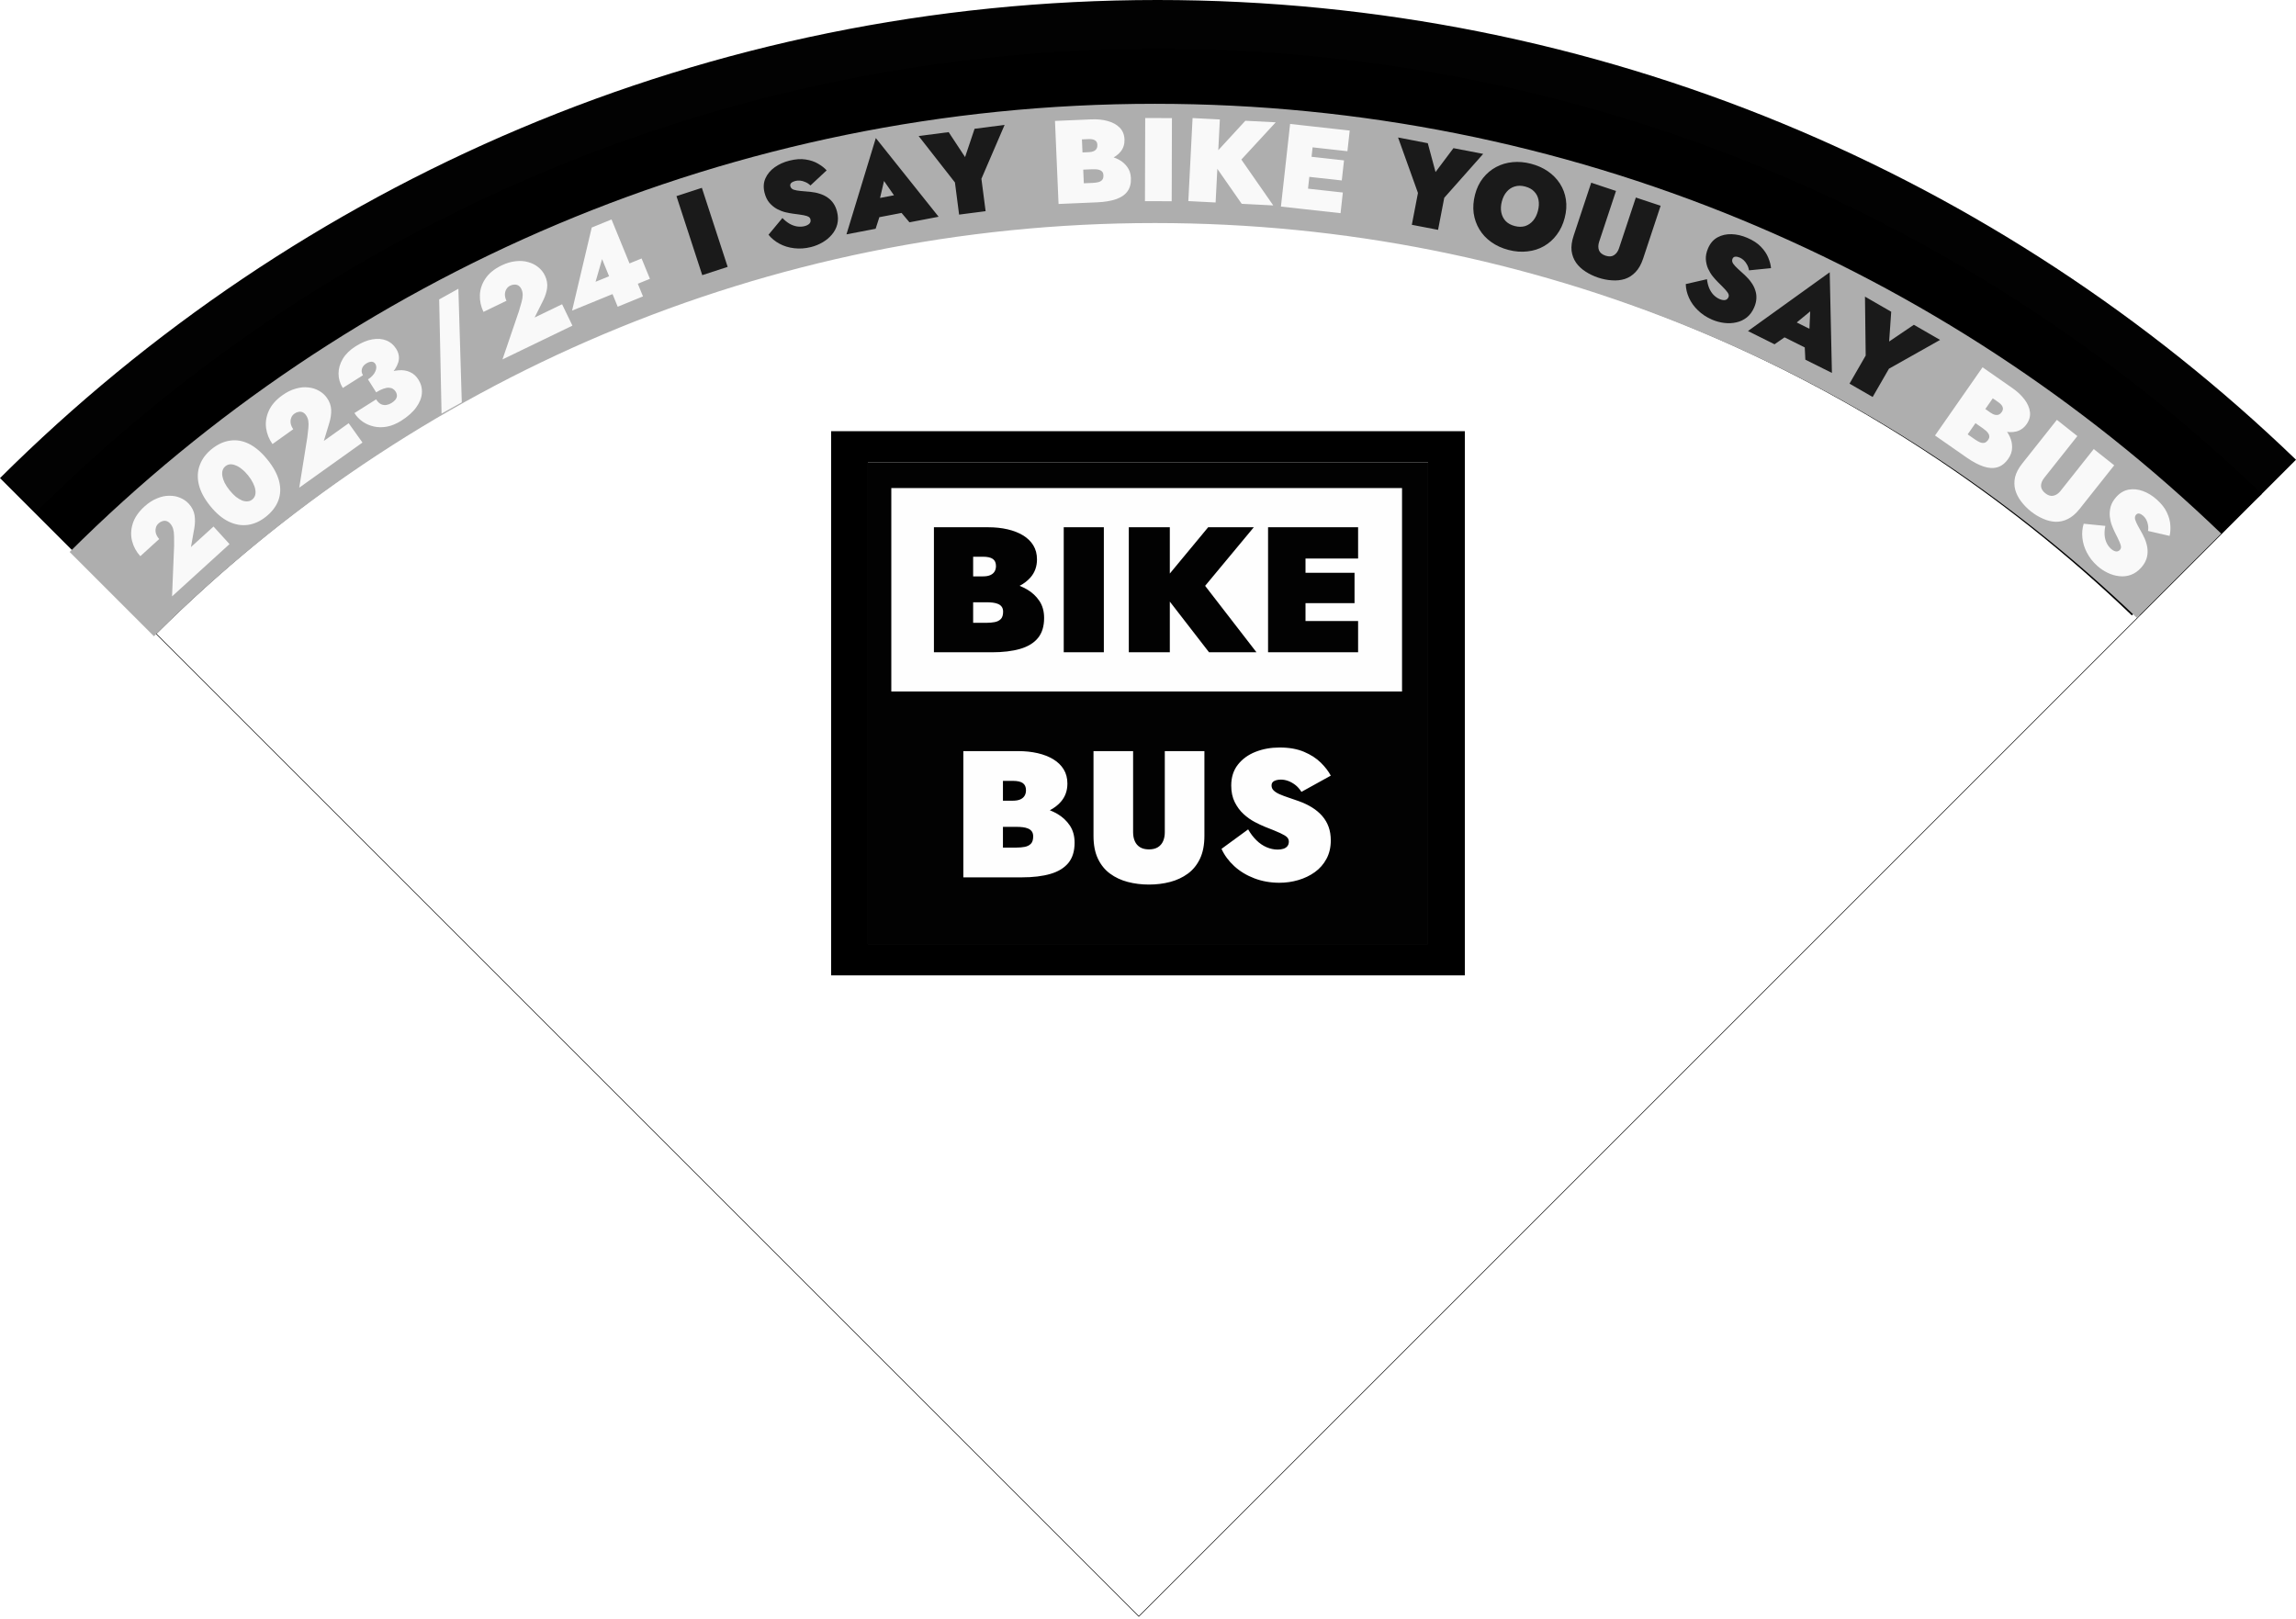
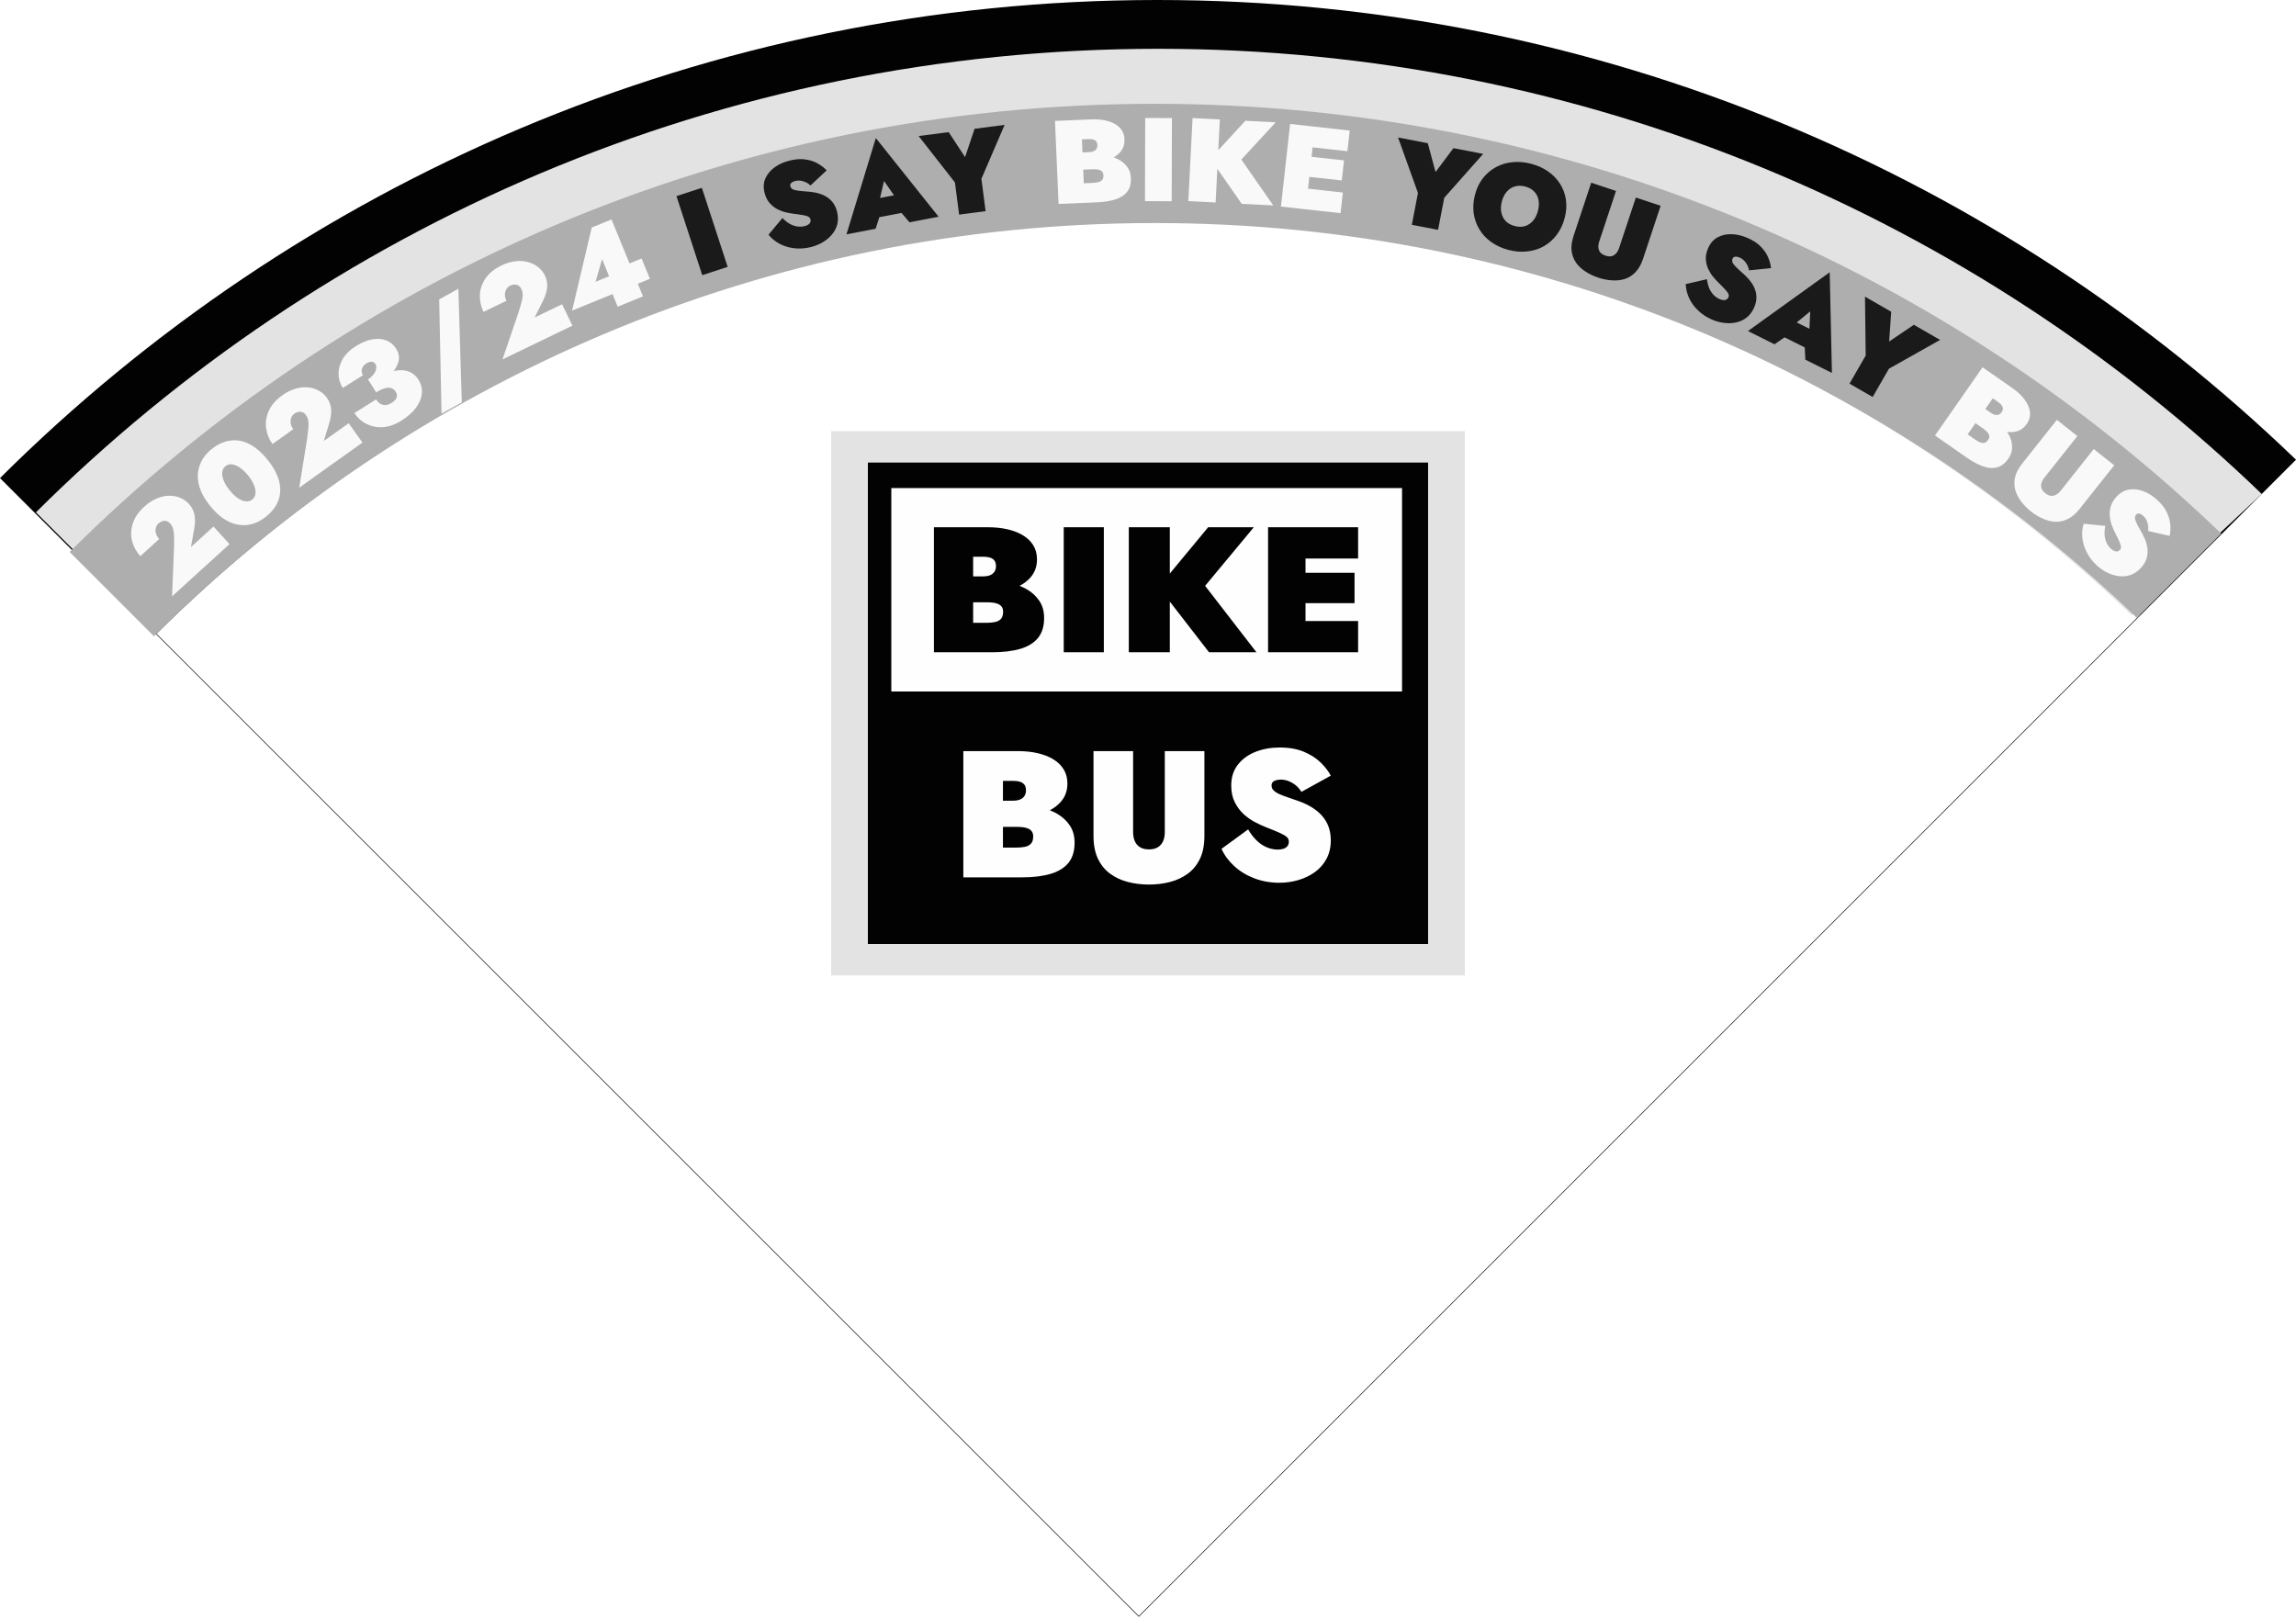
- <svg xmlns="http://www.w3.org/2000/svg" style="isolation:isolate" viewBox="0 0 1024 722">
-   <defs>
-     <clipPath id="a">
-       <path d="M0 0h1024v722H0z" />
+ <svg xmlns="http://www.w3.org/2000/svg" fill="#E3E3E3" style="isolation:isolate" viewBox="0 0 1024 722">
+   <defs fill="#E3E3E3">
+     <clipPath id="a" fill="#E3E3E3">
+       <path d="M0 0h1024v722H0z" fill="#E3E3E3" />
    </clipPath>
  </defs>
-   <g clip-path="url(#a)">
+   <g clip-path="url(#a)" fill="#E3E3E3">
    <path fill="#020202" fill-rule="evenodd" d="M0 213.244C132.376 81.483 314.839 0 516.182 0 713.318 0 892.354 78.113 1024 205.049L507.903 721.146zm69.798 69.419C184.303 168.773 342.084 98.35 516.182 98.35c169.892 0 324.243 67.06 438.007 176.132L507.903 720.768z" />
-     <path fill="#E3E3E3000" d="M1008.724 220.325C881.088 97.395 707.587 21.761 516.561 21.761c-195.235 0-372.162 79.002-500.531 206.756l52.264 52.263C182.641 167.998 339.64 98.35 512.777 98.35c169.891 0 324.243 67.06 438.007 176.132z" />
+     <path d="M1008.724 220.325C881.088 97.395 707.587 21.761 516.561 21.761c-195.235 0-372.162 79.002-500.531 206.756l52.264 52.263C182.641 167.998 339.64 98.35 512.777 98.35c169.891 0 324.243 67.06 438.007 176.132z" fill="#E3E3E3" />
    <path fill="#AEAEAE" fill-rule="evenodd" d="m953.054 275.617 37.609-37.609C867.265 119.312 699.616 46.298 515.047 46.298c-188.776 0-359.853 76.381-483.986 199.899l475.707 475.706L68.663 283.798C183.168 169.909 340.948 99.485 515.047 99.485c169.892 0 324.243 67.06 438.007 176.132" />
-     <path fill="#E3E3E3000" d="M370.682 192.321h282.623v242.727H370.682z" />
+     <path d="M370.682 192.321h282.623v242.727H370.682z" fill="#E3E3E3" />
    <path fill="none" d="M69.798 282.663C184.303 168.773 342.084 98.35 516.182 98.35c169.892 0 324.243 67.06 438.007 176.132L507.903 720.768z" />
    <path fill="#FEFEFE" fill-rule="evenodd" d="M387.067 206.291v214.786H636.92V206.291z" />
    <path fill="#020202" fill-rule="evenodd" d="M387.067 206.291v214.786H636.92V206.291zM570.72 333.409q6.343.001 10.88 1.932 4.537 1.93 7.467 4.825 2.931 2.896 4.457 5.792l-13.088 7.239q-1.285-2.011-2.851-3.177t-3.171-1.73-3.132-.563q-1.204 0-2.168.282t-1.486.845-.522 1.527q0 1.288.964 2.213t2.61 1.649 3.814 1.448 4.657 1.608q3.372 1.207 6.022 2.856t4.537 3.82a15.1 15.1 0 0 1 2.851 4.867q.963 2.694.963 5.992 0 4.665-1.928 8.245-1.926 3.58-5.179 5.913-3.251 2.332-7.346 3.539-4.095 1.206-8.431 1.206-6.023 0-11.201-1.971-5.18-1.97-8.954-5.429-3.773-3.459-5.7-7.722l11.883-8.688q1.606 2.816 3.694 4.867t4.536 3.097 4.939 1.046q1.445 0 2.569-.362 1.125-.362 1.767-1.167.641-.804.641-2.011 0-1.126-.762-1.93-.763-.805-3.011-1.85-2.249-1.046-6.825-2.816-2.007-.803-4.617-2.171t-4.978-3.539q-2.369-2.172-3.935-5.309t-1.565-7.401q0-5.55 2.971-9.33t7.869-5.71 10.759-1.932m-83.026 1.61h17.665v36.196q0 2.252.763 3.981t2.328 2.695q1.566.965 3.976.966 2.408 0 3.974-.966 1.565-.965 2.329-2.694.762-1.73.762-3.982v-36.196h17.665v37.804q0 6.033-1.967 10.176t-5.42 6.676-7.908 3.7-9.435 1.166-9.436-1.166-7.908-3.7-5.42-6.676-1.968-10.175zm-40.389 13.271v8.848h4.417q2.007 0 3.292-.562 1.285-.564 1.927-1.609.643-1.046.642-2.494 0-2.172-1.404-3.176-1.406-1.006-4.457-1.006zm0 20.511v9.251h6.022q2.007 0 3.694-.322t2.73-1.367q1.045-1.046 1.044-3.298 0-1.368-.602-2.212t-1.646-1.287-2.368-.603q-1.325-.162-2.852-.162zm27.11-133.626v55.763h17.893v-55.763zm29.026 0v55.763h18.29v-22.604l17.494 22.604h21.154l-22.902-29.634 21.709-26.13h-20.358l-17.097 20.64v-20.64zm62.106 0v55.763h40.158v-13.941h-23.459v-7.966h21.869v-13.543h-21.869v-6.372h23.459v-13.941zm-131.529 13.144h4.375q3.021 0 4.413.996t1.392 3.147q0 1.434-.637 2.469-.636 1.036-1.908 1.593-1.272.558-3.26.558h-4.375zm0 20.314h5.965q1.51-.001 2.823.159 1.312.159 2.346.598t1.63 1.275.597 2.19q-.001 2.231-1.035 3.266-1.033 1.035-2.703 1.354-1.67.318-3.658.318h-5.965zm-4.377 66.386h24.49q4.656 0 8.672.924 4.014.925 6.985 2.735t4.617 4.505 1.646 6.314q0 4.746-2.891 8.084c-1.321 1.527-2.972 2.795-4.937 3.816 1.157.464 2.271.996 3.332 1.613q3.453 2.012 5.58 5.189t2.128 7.681q0 5.631-2.77 9.009t-8.03 4.907-12.726 1.528h-26.096zm-13.117-99.844v55.763h25.845q7.395 0 12.604-1.514t7.953-4.86q2.742-3.345 2.742-8.922 0-4.461-2.107-7.607t-5.527-5.137a25 25 0 0 0-3.299-1.599c1.945-1.012 3.58-2.267 4.89-3.779q2.863-3.306 2.863-8.006 0-3.585-1.631-6.254-1.63-2.669-4.572-4.46-2.943-1.792-6.919-2.708t-8.588-.917zm-19.007-17.478h227.78v90.719h-227.78z" />
    <path fill="#F9F9F9" d="m76.735 265.998 25.626-23.313-7.129-7.836-10.07 9.161 1.479-8.293q.562-3.16.13-5.918-.468-2.797-2.535-5.07-1.604-1.763-3.885-2.696-2.242-.968-4.907-.907-2.662-.013-5.494 1.203-2.829 1.141-5.532 3.601-3.997 3.636-5.239 7.702-1.239 3.991-.254 7.75t3.658 6.697l8.424-7.663q-.998-1.098-1.426-2.355-.388-1.294-.107-2.48.245-1.226 1.225-2.117.744-.677 1.467-.906.727-.303 1.401-.271.673.032 1.258.359.584.328 1.047.837.963 1.058 1.348 2.427t.411 3.206q.029 1.764.026 4.201zm25.671-47.307q-1.397-1.731-2.207-3.324-.801-1.668-1.03-3.048-.222-1.455.121-2.549t1.249-1.825q.907-.732 2.048-.836 1.142-.105 2.476.452 1.342.483 2.762 1.651 1.428 1.094 2.825 2.826t2.199 3.398q.809 1.594 1.03 3.049.23 1.38-.113 2.474-.343 1.093-1.25 1.825-.906.732-2.048.836t-2.483-.378q-1.334-.557-2.762-1.651-1.42-1.168-2.817-2.9m-8.656 6.987q3.992 4.946 8.294 6.988 4.303 2.041 8.586 1.443 4.249-.638 8.041-3.699 3.999-3.227 5.479-7.213 1.488-4.06.318-8.63t-5.162-9.516-8.212-7.054-8.47-1.469q-4.241.564-8.239 3.791-3.793 3.061-5.281 7.121-1.521 4.019-.434 8.655 1.087 4.637 5.08 9.583m39.716-8.158 28.196-20.128-6.155-8.622-11.08 7.909 2.447-8.06q.931-3.072.827-5.862-.134-2.832-1.919-5.333-1.385-1.94-3.54-3.135-2.112-1.227-4.766-1.48-2.641-.327-5.597.546-2.944.8-5.919 2.924-4.398 3.139-6.111 7.03-1.7 3.817-1.166 7.666.535 3.849 2.843 7.082l9.269-6.616q-.861-1.208-1.138-2.507-.234-1.33.185-2.475.389-1.189 1.467-1.958.819-.585 1.564-.726.757-.216 1.422-.104.665.111 1.207.505t.942.955q.831 1.164 1.052 2.568t.03 3.233q-.179 1.754-.469 4.174zm33.171-44.322q4.166-2.629 7.091-5.539 2.94-2.983 3.899-6.03.93-3.092-.964-6.094-1.611-2.553-4.317-3.665-2.705-1.111-6.218-.523-3.512.587-7.544 3.131-3.808 2.403-5.726 5.617-1.873 3.186-1.87 6.566t1.897 6.382l9.005-5.681q-.876-1.389-.472-2.834.403-1.445 1.926-2.406.986-.622 1.738-.72.769-.172 1.365.078t.964.833q.424.672.416 1.553-.007.882-.458 1.855-.406.945-1.267 1.864-.816.891-1.981 1.626zm12.275 14.49q4.479-2.826 6.734-6.003 2.3-3.204 2.511-6.344.228-3.213-1.524-5.99-1.527-2.42-3.766-3.387-2.222-1.041-5.079-.804-2.812.209-6.08 1.581-3.251 1.3-6.88 3.59l2.94 4.659q1.837-1.159 3.244-1.609 1.424-.522 2.48-.437 1.028.041 1.765.515.71.429 1.134 1.101.706 1.12.637 2.103-.097.938-.778 1.744-.665.733-1.696 1.383-.985.622-2.225.84-1.195.191-2.416-.354-1.176-.574-2.166-2.142l-9.676 6.106q1.413 2.24 3.666 3.825 2.224 1.54 5.001 2.168 2.776.629 5.862.06 3.131-.598 6.312-2.605m16.959-54.134 1.057 50.935 9.026-5.021-1.52-50.678zm28.231 26.759 31.194-15.07-4.609-9.539-12.258 5.922 3.775-7.53q1.437-2.871 1.806-5.638.347-2.814-.99-5.581-1.037-2.146-2.958-3.689-1.874-1.565-4.447-2.264-2.548-.769-5.61-.408-3.036.29-6.327 1.88-4.865 2.351-7.212 5.896-2.321 3.475-2.445 7.358-.124 3.884 1.604 7.462l10.255-4.954q-.646-1.336-.699-2.663-.005-1.351.602-2.409.584-1.105 1.776-1.681.906-.438 1.665-.451.783-.085 1.419.137.637.222 1.104.702.467.481.767 1.101.622 1.288.603 2.709t-.518 3.191q-.473 1.699-1.168 4.035zm31.04-21.764 34.715-14.192-3.709-9.071-7.011 2.866-.132 2.057-13.386 5.472 2.904-10.114 4.69 11.473-1.25 1.141 3.528 8.63 11.277-4.611-14.031-34.322-8.826 3.608z" />
    <path fill="#1A1A1A" d="m301.697 87.478 11.503 35.25 11.33-3.697-11.502-35.251zm47.257 9.758-6.205 7.462q1.919 2.412 4.89 4.013t6.568 2.005q3.662.443 7.515-.527 2.774-.699 5.199-2.129 2.426-1.431 4.105-3.438 1.731-2.02 2.395-4.591.65-2.622-.1-5.601-.531-2.106-1.574-3.646-1.056-1.591-2.638-2.667-1.531-1.09-3.485-1.69-1.967-.652-4.318-.879-2.301-.24-4.189-.365-1.902-.176-3.149-.573-1.208-.46-1.48-1.539-.22-.873.396-1.465.667-.605 1.848-.902.976-.246 2.094-.146 1.118.101 2.288.626 1.208.46 2.354 1.537l7.208-6.732q-1.442-1.603-3.808-2.973-2.315-1.384-5.554-1.879-3.187-.508-7.245.514-3.749.944-6.572 2.966t-4.116 4.915q-1.292 2.893-.399 6.438.685 2.722 2.166 4.48 1.532 1.744 3.371 2.756 1.89.999 3.754 1.458 1.915.446 3.329.636 3.212.393 4.819.698 1.606.306 2.198.703.643.384.824 1.103.298 1.182-.485 1.98-.795.746-2.13 1.083-1.593.401-3.353.134-1.71-.279-3.369-1.227-1.672-.999-3.152-2.538m38.696.5 19.252-3.678-1.571-8.22-19.251 3.677zm6.619-17.012 6.393 9.187-.213 3.115 5.162 6.133 13.007-2.486-28.007-35.096-13.096 42.949 13.007-2.485 2.573-7.987-1.382-2.433zm40.386-23.284-4.241 12.62-7.316-11.124-13.396 1.734 16.195 20.711 1.857 14.341 11.82-1.53-1.871-14.446 10.348-24.041z" />
    <path fill="#F9F9F9" d="m479.918 72.884 7.568-.324q4.128-.177 7.309-1.427 3.231-1.304 5.043-3.556 1.81-2.304 1.677-5.427-.136-3.175-2.132-5.21t-5.323-2.953q-3.274-.921-7.401-.744l-16.142.692 1.588 37.046 17.2-.737q4.921-.211 8.318-1.364 3.45-1.155 5.154-3.455 1.757-2.302 1.599-6.007-.127-2.964-1.645-4.966-1.467-2.058-3.799-3.284t-5.109-1.689q-2.727-.52-5.426-.404l-8.626.37.272 6.35 7.039-.301q1.005-.044 1.857.026.904.067 1.606.355.699.235 1.094.802.446.511.485 1.411.063 1.481-.595 2.199-.659.717-1.761.977-1.102.259-2.425.316l-3.969.17-.84-19.582 2.911-.124q2.011-.087 2.94.563.98.594 1.041 2.023.041.953-.353 1.659t-1.224 1.113q-.831.406-2.154.463l-5.981.256zm30.838-20.244-.111 37.08 11.919.036.111-37.08zm21.123.02-1.891 37.031 12.167.622 1.892-37.032zm23.542 1.202-15.612 16.971 13.985 20.074 14.072.719-14.231-20.458 15.328-16.614zm23.87 39.161 18.585 2.06 1.022-9.213-18.585-2.06zm3.064-27.64 18.585 2.06 1.022-9.214-18.585-2.06zm-1.459 13.162 17.532 1.943.993-8.95-17.532-1.944zm-5.522-23.263-4.085 36.854 11.056 1.226 4.086-36.854z" />
    <path fill="#1A1A1A" d="m648.229 66.081-7.987 10.652-3.456-12.857-13.264-2.556 8.88 24.746-2.736 14.2 11.703 2.255 2.756-14.304 17.368-19.581zm21.57 23.828q.692-2.666 2.171-4.362 1.493-1.747 3.567-2.358 2.087-.663 4.6-.011 2.666.691 4.117 2.271 1.515 1.542 1.92 3.781.417 2.188-.274 4.854-.678 2.615-2.171 4.363-1.493 1.747-3.58 2.409-2.074.612-4.586-.04-2.513-.651-4.028-2.193-1.502-1.594-1.958-3.846t.222-4.868m-11.947-3.097q-1.117 4.307-.612 8.268.57 3.924 2.558 7.23t5.27 5.635q3.32 2.393 7.729 3.537 4.41 1.143 8.423.651 4.051-.427 7.395-2.35t5.698-5.09q2.417-3.203 3.534-7.511t.534-8.179-2.649-7.09q-2.066-3.217-5.361-5.494t-7.602-3.394q-4.204-1.09-8.191-.701-3.986.389-7.355 2.197t-5.811 4.896-3.56 7.395m51.812-5.311-7.837 23.631q-1.251 3.77-.912 6.785.407 2.981 2.035 5.307 1.645 2.276 4.177 3.897 2.566 1.688 5.683 2.722 3.117 1.033 6.132 1.196 3.049.23 5.728-.611 2.696-.892 4.753-3.056 2.124-2.198 3.375-5.968l7.837-23.631-11.061-3.669-7.504 22.625q-.7 2.112-2.257 3.103-1.489.957-3.751.206-2.263-.75-2.936-2.424-.605-1.708.095-3.819l7.504-22.626zm51.629 43.033-9.46 2.171q.063 3.081 1.454 6.155t4.006 5.578q2.644 2.574 6.295 4.139 2.629 1.126 5.426 1.46 2.796.334 5.348-.243 2.602-.557 4.688-2.198 2.108-1.691 3.318-4.515.855-1.996.96-3.853.125-1.906-.48-3.721-.557-1.795-1.746-3.457-1.169-1.711-2.901-3.318-1.683-1.585-3.109-2.83-1.405-1.294-2.156-2.365-.682-1.099-.244-2.122.355-.827 1.204-.925.897-.076 2.017.404.925.396 1.753 1.154t1.439 1.885q.682 1.099.939 2.65l9.815-.981q-.174-2.149-1.225-4.674-1.001-2.504-3.276-4.862-2.226-2.337-6.072-3.985-3.554-1.523-7.025-1.627t-6.253 1.412-4.222 4.876q-1.106 2.58-.994 4.875.16 2.317 1.008 4.236.897 1.941 2.101 3.436 1.252 1.516 2.26 2.525 2.317 2.26 3.409 3.478 1.092 1.217 1.321 1.891.278.696-.013 1.378-.48 1.119-1.586 1.279-1.085.112-2.351-.431-1.51-.647-2.748-1.926-1.189-1.259-1.933-3.019-.724-1.808-.967-3.93m30.463 23.866 17.537 8.751 3.737-7.489-17.537-8.751zm15.58-9.512-.488 11.182-2.059 2.347.385 8.007 11.85 5.912-.985-44.891-36.46 26.207 11.85 5.913 6.889-4.791.377-2.772zm46.232 5.977-11.026 7.463.929-13.282-11.704-6.745.318 26.289-7.22 12.53 10.326 5.951 7.274-12.621 22.806-12.841z" />
    <path fill="#F9F9F9" d="m880.192 184.594 6.215 4.331q3.389 2.363 6.676 3.298 3.361.922 6.167.23 2.837-.734 4.624-3.298 1.817-2.608 1.465-5.436-.353-2.829-2.442-5.576-2.045-2.717-5.434-5.08l-13.255-9.238-21.203 30.42 14.124 9.844q4.041 2.817 7.442 3.96 3.443 1.173 6.193.378 2.793-.765 4.913-3.807 1.697-2.433 1.704-4.946.082-2.526-1.029-4.915-1.112-2.389-3.038-4.442-1.853-2.066-4.069-3.611l-7.084-4.937-3.634 5.215 5.779 4.028q.826.576 1.461 1.147.678.602 1.061 1.257.414.611.385 1.301.044.677-.471 1.415-.848 1.217-1.806 1.388-.959.172-1.993-.291t-2.12-1.219l-3.259-2.272 11.207-16.079 2.39 1.666q1.651 1.151 1.996 2.231.419 1.067-.399 2.24-.545.782-1.286 1.105-.742.322-1.649.142t-1.994-.938l-4.91-3.422zm37.167 2.666-15.472 19.505q-2.468 3.113-3.184 6.061-.641 2.94.09 5.683.764 2.702 2.586 5.094 1.83 2.466 4.403 4.506t5.349 3.229q2.785 1.263 5.59 1.392 2.838.087 5.513-1.239 2.749-1.335 5.218-4.448l15.472-19.506-9.131-7.242-14.813 18.676q-1.382 1.743-3.184 2.139-1.728.388-3.595-1.093-1.868-1.482-1.925-3.285.017-1.812 1.4-3.555l14.813-18.675zm21.613 47.309-9.657-.966q-.925 2.94-.589 6.298t2.014 6.566q1.683 3.283 4.643 5.932 2.131 1.908 4.674 3.118t5.146 1.478q2.643.303 5.145-.585 2.537-.929 4.586-3.218 1.448-1.618 2.14-3.345.728-1.766.735-3.679.046-1.878-.55-3.834-.561-1.994-1.689-4.07-1.088-2.041-2.042-3.676-.918-1.675-1.287-2.93-.295-1.259.447-2.088.6-.671 1.436-.492.874.214 1.782 1.027.75.671 1.292 1.654t.762 2.246q.295 1.259.044 2.811l9.613 2.206q.522-2.092.333-4.82-.149-2.693-1.551-5.654-1.362-2.925-4.481-5.716-2.881-2.579-6.136-3.787t-6.377-.66-5.558 3.272q-1.873 2.092-2.501 4.302-.588 2.246-.397 4.336.23 2.126.893 3.927.702 1.837 1.335 3.115 1.473 2.882 2.118 4.385.646 1.502.648 2.214.042.748-.453 1.301-.812.908-1.911.706-1.064-.241-2.09-1.16-1.224-1.095-1.988-2.703-.725-1.573-.868-3.478-.108-1.945.339-4.033" />
  </g>
</svg>
